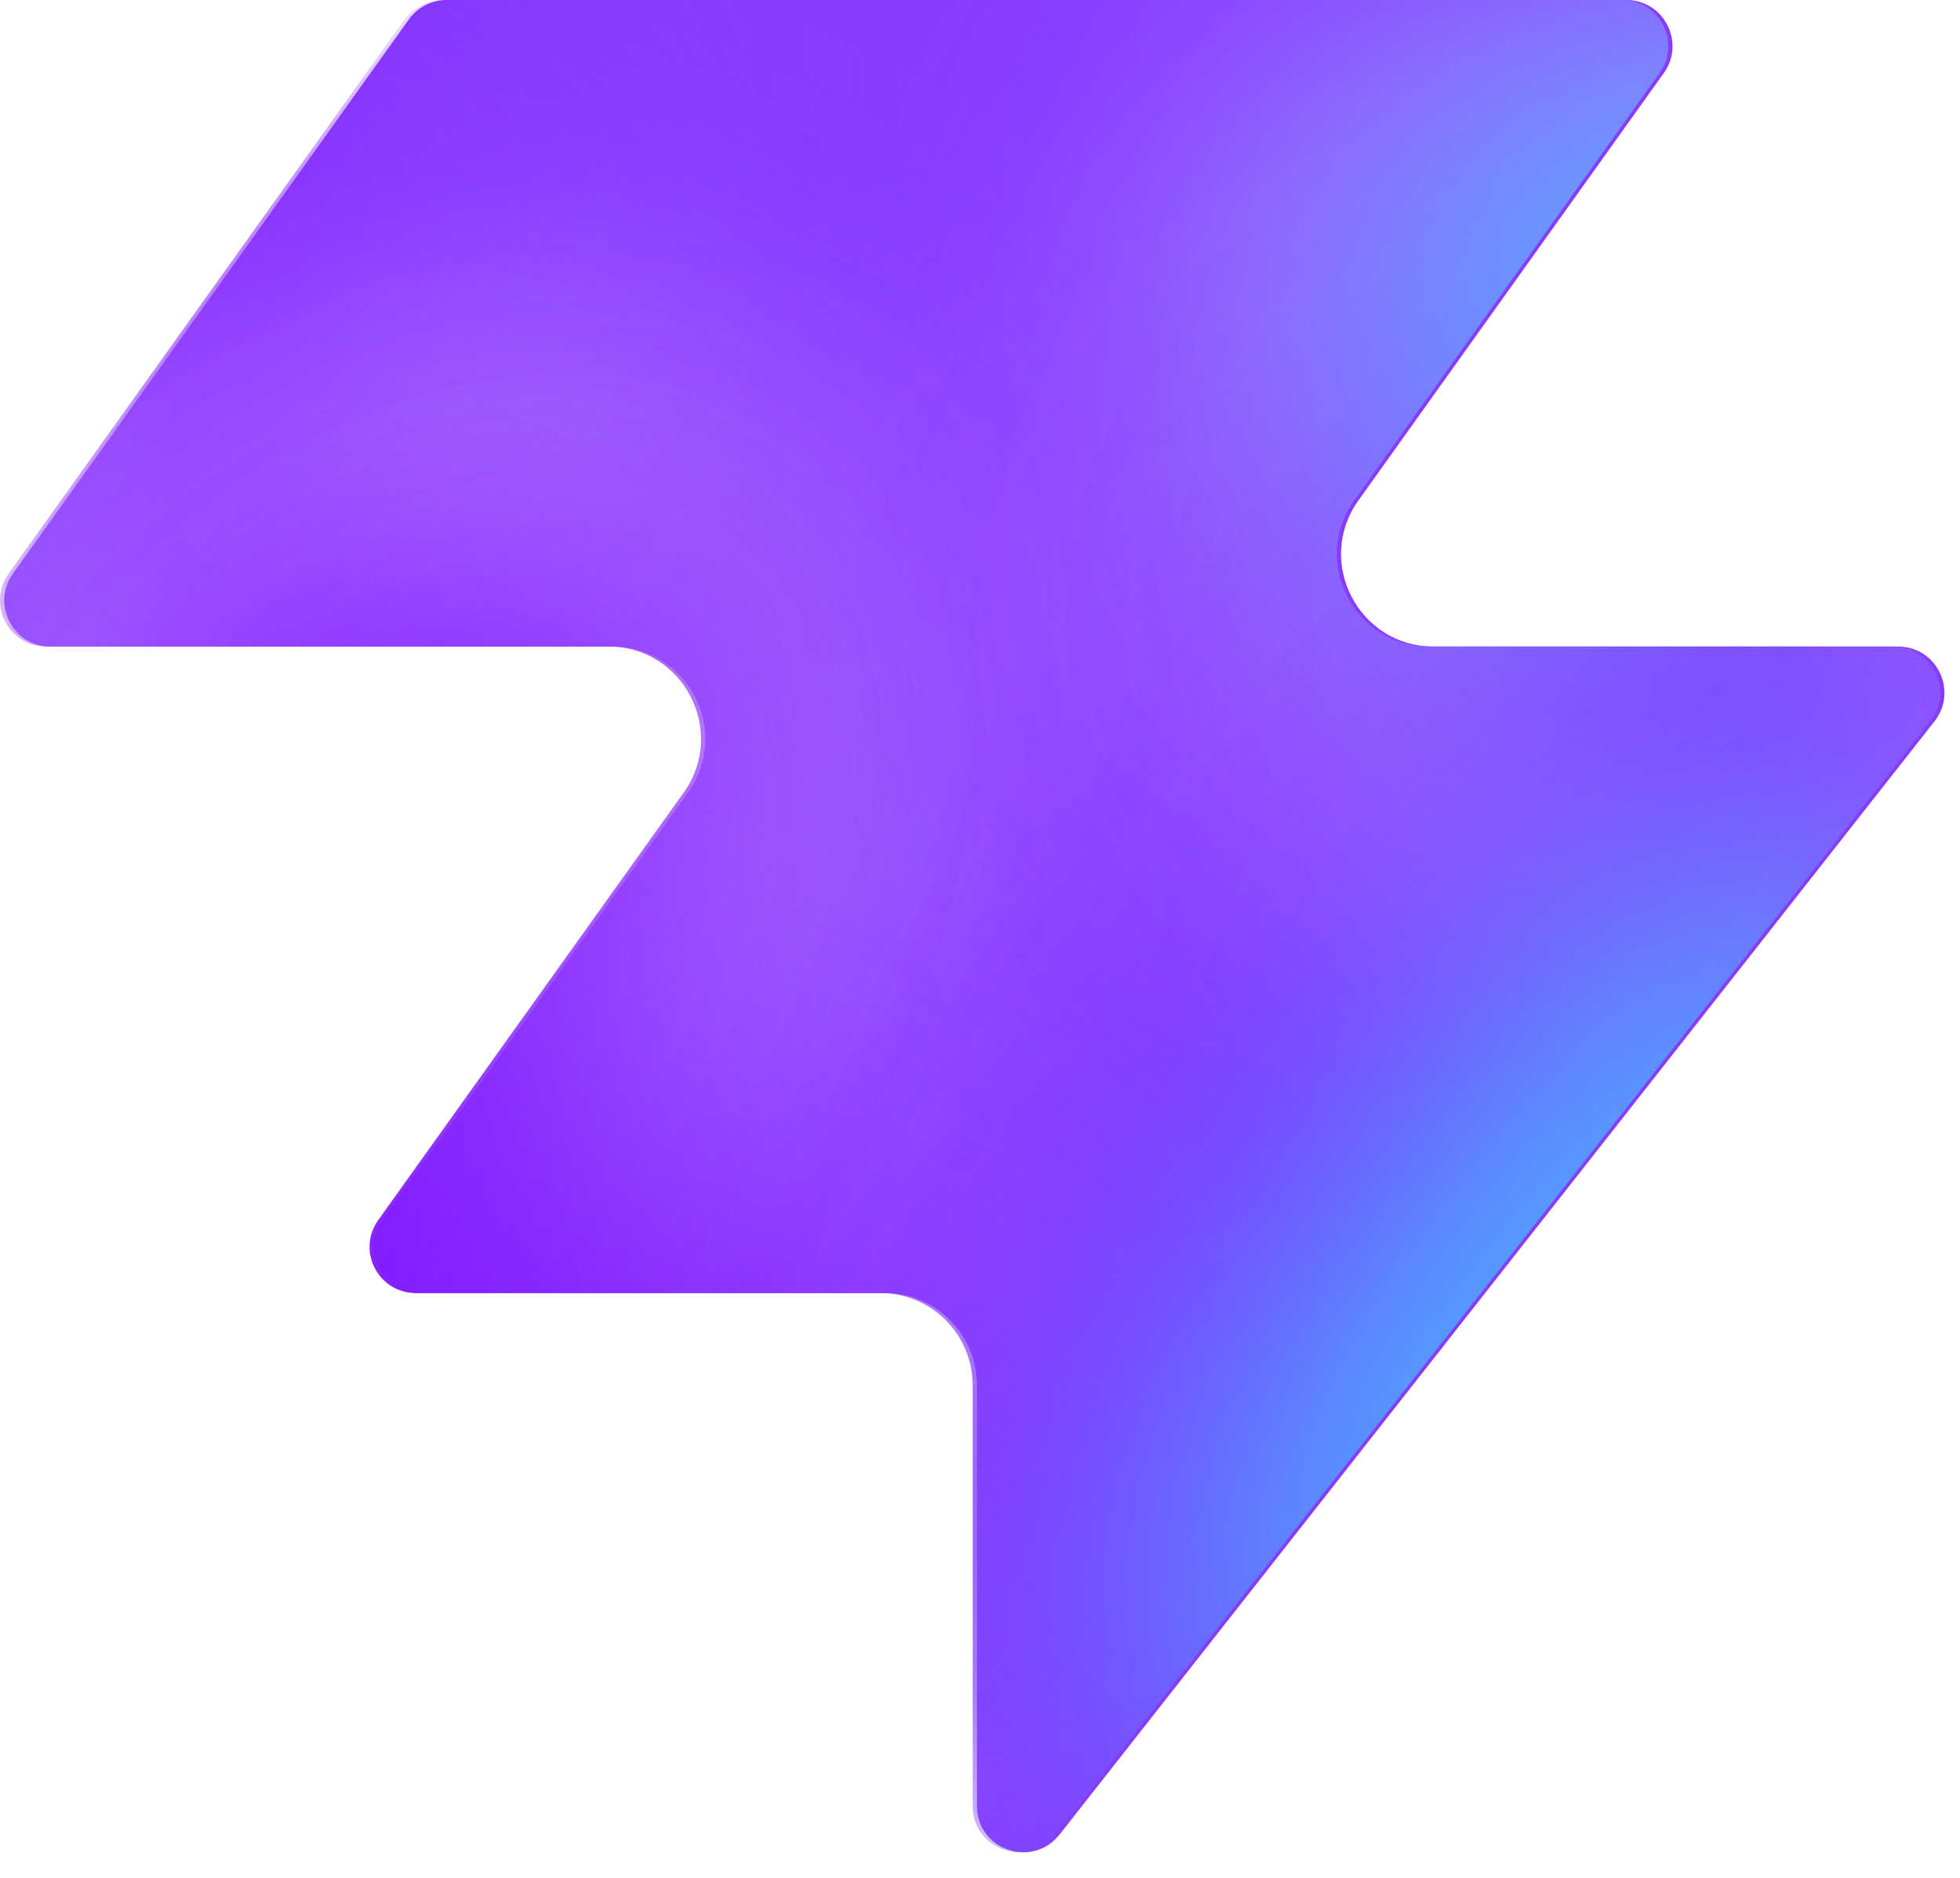
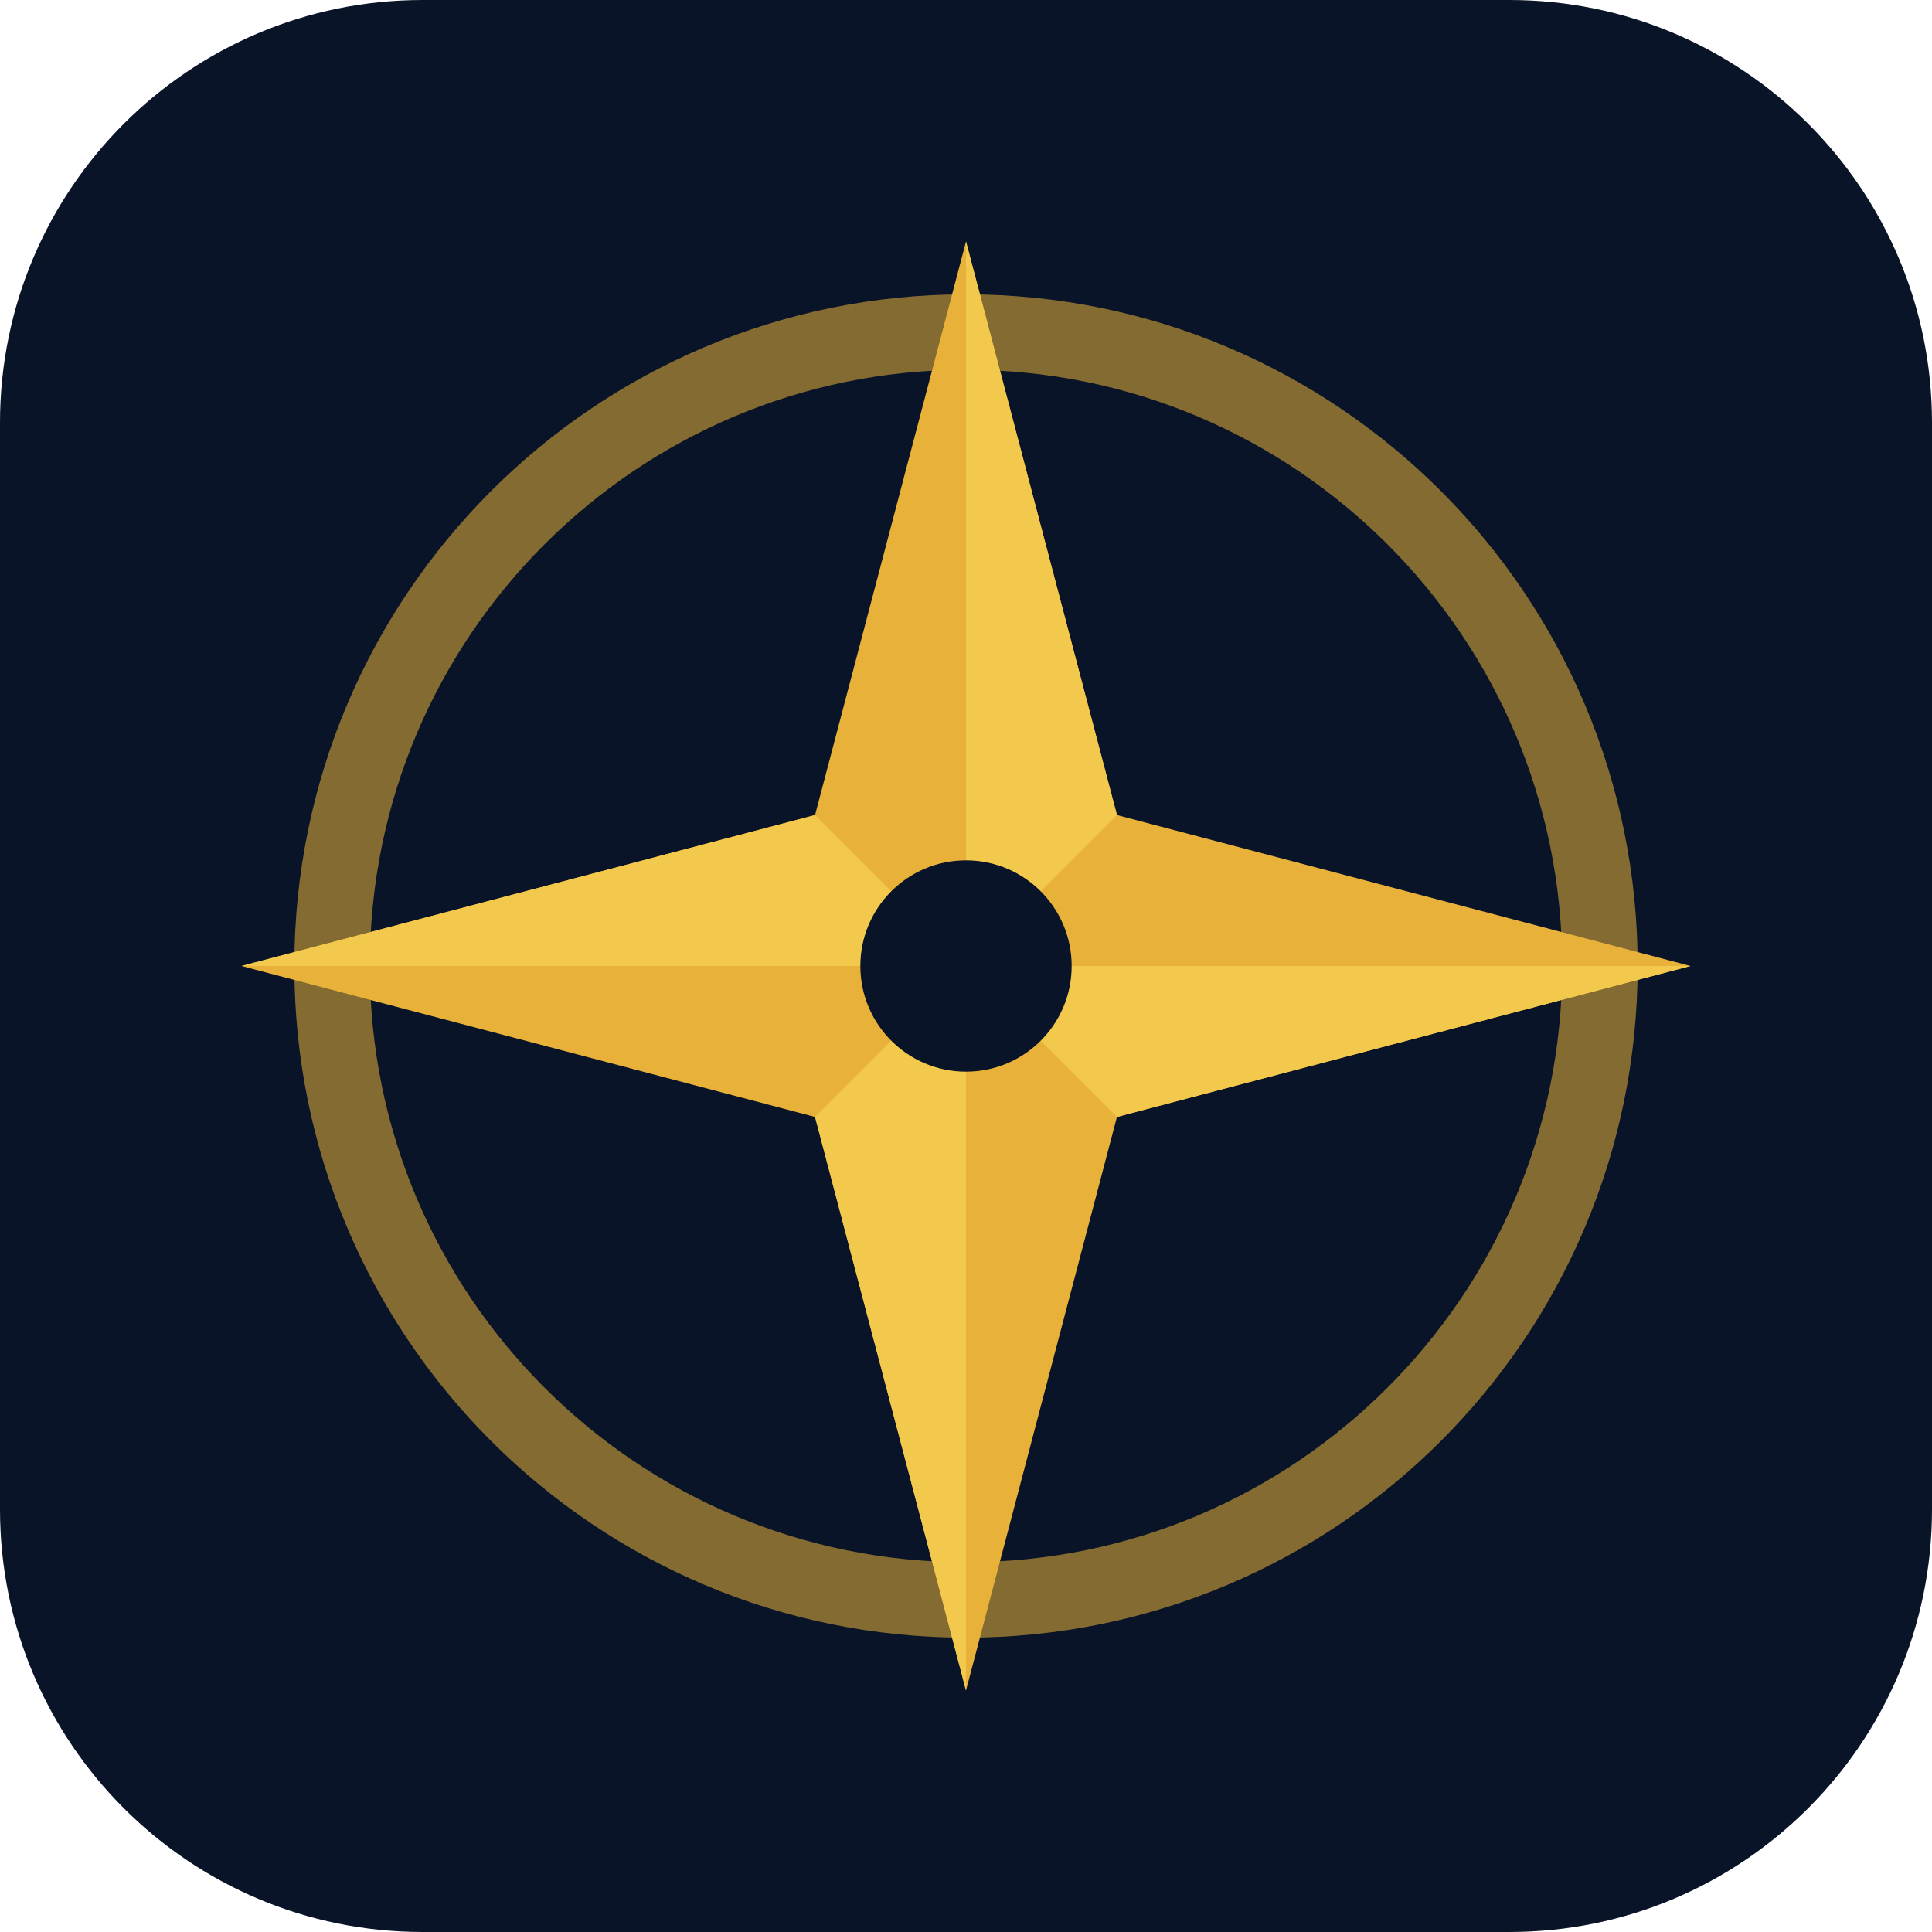
- <svg xmlns="http://www.w3.org/2000/svg" width="48" height="46" fill="none" viewBox="0 0 48 46">
-   <path fill="#863bff" d="M25.946 44.938c-.664.845-2.021.375-2.021-.698V33.937a2.26 2.26 0 0 0-2.262-2.262H10.287c-.92 0-1.456-1.04-.92-1.788l7.48-10.471c1.07-1.497 0-3.578-1.842-3.578H1.237c-.92 0-1.456-1.04-.92-1.788L10.013.474c.214-.297.556-.474.92-.474h28.894c.92 0 1.456 1.04.92 1.788l-7.48 10.471c-1.07 1.498 0 3.579 1.842 3.579h11.377c.943 0 1.473 1.088.89 1.83L25.947 44.94z" style="fill:#863bff;fill:color(display-p3 .525 .23 1);fill-opacity:1" />
-   <mask id="a" width="48" height="46" x="0" y="0" maskUnits="userSpaceOnUse" style="mask-type:alpha">
-     <path fill="#000" d="M25.842 44.938c-.664.844-2.021.375-2.021-.698V33.937a2.26 2.26 0 0 0-2.262-2.262H10.183c-.92 0-1.456-1.04-.92-1.788l7.48-10.471c1.07-1.498 0-3.579-1.842-3.579H1.133c-.92 0-1.456-1.04-.92-1.787L9.91.473c.214-.297.556-.474.92-.474h28.894c.92 0 1.456 1.04.92 1.788l-7.48 10.471c-1.07 1.498 0 3.578 1.842 3.578h11.377c.943 0 1.473 1.088.89 1.832L25.843 44.94z" style="fill:#000;fill-opacity:1" />
-   </mask>
-   <g mask="url(#a)">
-     <g filter="url(#b)">
-       <ellipse cx="5.508" cy="14.704" fill="#ede6ff" rx="5.508" ry="14.704" style="fill:#ede6ff;fill:color(display-p3 .927 .903 1);fill-opacity:1" transform="matrix(.00324 1 1 -.00324 -4.47 31.516)" />
-     </g>
-     <g filter="url(#c)">
-       <ellipse cx="10.399" cy="29.851" fill="#ede6ff" rx="10.399" ry="29.851" style="fill:#ede6ff;fill:color(display-p3 .927 .903 1);fill-opacity:1" transform="matrix(.00324 1 1 -.00324 -39.328 7.883)" />
-     </g>
-     <g filter="url(#d)">
-       <ellipse cx="5.508" cy="30.487" fill="#7e14ff" rx="5.508" ry="30.487" style="fill:#7e14ff;fill:color(display-p3 .492 .077 1);fill-opacity:1" transform="rotate(89.814 -25.913 -14.639)scale(1 -1)" />
-     </g>
-     <g filter="url(#e)">
-       <ellipse cx="5.508" cy="30.599" fill="#7e14ff" rx="5.508" ry="30.599" style="fill:#7e14ff;fill:color(display-p3 .492 .077 1);fill-opacity:1" transform="rotate(89.814 -32.644 -3.334)scale(1 -1)" />
-     </g>
-     <g filter="url(#f)">
-       <ellipse cx="5.508" cy="30.599" fill="#7e14ff" rx="5.508" ry="30.599" style="fill:#7e14ff;fill:color(display-p3 .492 .077 1);fill-opacity:1" transform="matrix(.00324 1 1 -.00324 -34.34 30.47)" />
-     </g>
-     <g filter="url(#g)">
-       <ellipse cx="14.072" cy="22.078" fill="#ede6ff" rx="14.072" ry="22.078" style="fill:#ede6ff;fill:color(display-p3 .927 .903 1);fill-opacity:1" transform="rotate(93.35 24.506 48.493)scale(-1 1)" />
-     </g>
-     <g filter="url(#h)">
-       <ellipse cx="3.47" cy="21.501" fill="#7e14ff" rx="3.47" ry="21.501" style="fill:#7e14ff;fill:color(display-p3 .492 .077 1);fill-opacity:1" transform="rotate(89.009 28.708 47.59)scale(-1 1)" />
-     </g>
-     <g filter="url(#i)">
-       <ellipse cx="3.47" cy="21.501" fill="#7e14ff" rx="3.47" ry="21.501" style="fill:#7e14ff;fill:color(display-p3 .492 .077 1);fill-opacity:1" transform="rotate(89.009 28.708 47.59)scale(-1 1)" />
-     </g>
-     <g filter="url(#j)">
-       <ellipse cx=".387" cy="8.972" fill="#7e14ff" rx="4.407" ry="29.108" style="fill:#7e14ff;fill:color(display-p3 .492 .077 1);fill-opacity:1" transform="rotate(39.51 .387 8.972)" />
-     </g>
-     <g filter="url(#k)">
-       <ellipse cx="47.523" cy="-6.092" fill="#7e14ff" rx="4.407" ry="29.108" style="fill:#7e14ff;fill:color(display-p3 .492 .077 1);fill-opacity:1" transform="rotate(37.892 47.523 -6.092)" />
-     </g>
-     <g filter="url(#l)">
-       <ellipse cx="41.412" cy="6.333" fill="#47bfff" rx="5.971" ry="9.665" style="fill:#47bfff;fill:color(display-p3 .28 .748 1);fill-opacity:1" transform="rotate(37.892 41.412 6.333)" />
-     </g>
-     <g filter="url(#m)">
-       <ellipse cx="-1.879" cy="38.332" fill="#7e14ff" rx="4.407" ry="29.108" style="fill:#7e14ff;fill:color(display-p3 .492 .077 1);fill-opacity:1" transform="rotate(37.892 -1.88 38.332)" />
-     </g>
-     <g filter="url(#n)">
-       <ellipse cx="-1.879" cy="38.332" fill="#7e14ff" rx="4.407" ry="29.108" style="fill:#7e14ff;fill:color(display-p3 .492 .077 1);fill-opacity:1" transform="rotate(37.892 -1.88 38.332)" />
-     </g>
-     <g filter="url(#o)">
-       <ellipse cx="35.651" cy="29.907" fill="#7e14ff" rx="4.407" ry="29.108" style="fill:#7e14ff;fill:color(display-p3 .492 .077 1);fill-opacity:1" transform="rotate(37.892 35.651 29.907)" />
-     </g>
-     <g filter="url(#p)">
-       <ellipse cx="38.418" cy="32.4" fill="#47bfff" rx="5.971" ry="15.297" style="fill:#47bfff;fill:color(display-p3 .28 .748 1);fill-opacity:1" transform="rotate(37.892 38.418 32.4)" />
-     </g>
-   </g>
-   <defs>
-     <filter id="b" width="60.045" height="41.654" x="-19.77" y="16.149" color-interpolation-filters="sRGB" filterUnits="userSpaceOnUse">
-       <feFlood flood-opacity="0" result="BackgroundImageFix" />
-       <feBlend in="SourceGraphic" in2="BackgroundImageFix" result="shape" />
-       <feGaussianBlur result="effect1_foregroundBlur_2002_17158" stdDeviation="7.659" />
-     </filter>
-     <filter id="c" width="90.34" height="51.437" x="-54.613" y="-7.533" color-interpolation-filters="sRGB" filterUnits="userSpaceOnUse">
-       <feFlood flood-opacity="0" result="BackgroundImageFix" />
-       <feBlend in="SourceGraphic" in2="BackgroundImageFix" result="shape" />
-       <feGaussianBlur result="effect1_foregroundBlur_2002_17158" stdDeviation="7.659" />
-     </filter>
-     <filter id="d" width="79.355" height="29.4" x="-49.64" y="2.03" color-interpolation-filters="sRGB" filterUnits="userSpaceOnUse">
-       <feFlood flood-opacity="0" result="BackgroundImageFix" />
-       <feBlend in="SourceGraphic" in2="BackgroundImageFix" result="shape" />
-       <feGaussianBlur result="effect1_foregroundBlur_2002_17158" stdDeviation="4.596" />
-     </filter>
-     <filter id="e" width="79.579" height="29.4" x="-45.045" y="20.029" color-interpolation-filters="sRGB" filterUnits="userSpaceOnUse">
-       <feFlood flood-opacity="0" result="BackgroundImageFix" />
-       <feBlend in="SourceGraphic" in2="BackgroundImageFix" result="shape" />
-       <feGaussianBlur result="effect1_foregroundBlur_2002_17158" stdDeviation="4.596" />
-     </filter>
-     <filter id="f" width="79.579" height="29.4" x="-43.513" y="21.178" color-interpolation-filters="sRGB" filterUnits="userSpaceOnUse">
-       <feFlood flood-opacity="0" result="BackgroundImageFix" />
-       <feBlend in="SourceGraphic" in2="BackgroundImageFix" result="shape" />
-       <feGaussianBlur result="effect1_foregroundBlur_2002_17158" stdDeviation="4.596" />
-     </filter>
-     <filter id="g" width="74.749" height="58.852" x="15.756" y="-17.901" color-interpolation-filters="sRGB" filterUnits="userSpaceOnUse">
-       <feFlood flood-opacity="0" result="BackgroundImageFix" />
-       <feBlend in="SourceGraphic" in2="BackgroundImageFix" result="shape" />
-       <feGaussianBlur result="effect1_foregroundBlur_2002_17158" stdDeviation="7.659" />
-     </filter>
-     <filter id="h" width="61.377" height="25.362" x="23.548" y="2.284" color-interpolation-filters="sRGB" filterUnits="userSpaceOnUse">
-       <feFlood flood-opacity="0" result="BackgroundImageFix" />
-       <feBlend in="SourceGraphic" in2="BackgroundImageFix" result="shape" />
-       <feGaussianBlur result="effect1_foregroundBlur_2002_17158" stdDeviation="4.596" />
-     </filter>
-     <filter id="i" width="61.377" height="25.362" x="23.548" y="2.284" color-interpolation-filters="sRGB" filterUnits="userSpaceOnUse">
-       <feFlood flood-opacity="0" result="BackgroundImageFix" />
-       <feBlend in="SourceGraphic" in2="BackgroundImageFix" result="shape" />
-       <feGaussianBlur result="effect1_foregroundBlur_2002_17158" stdDeviation="4.596" />
-     </filter>
-     <filter id="j" width="56.045" height="63.649" x="-27.636" y="-22.853" color-interpolation-filters="sRGB" filterUnits="userSpaceOnUse">
-       <feFlood flood-opacity="0" result="BackgroundImageFix" />
-       <feBlend in="SourceGraphic" in2="BackgroundImageFix" result="shape" />
-       <feGaussianBlur result="effect1_foregroundBlur_2002_17158" stdDeviation="4.596" />
-     </filter>
-     <filter id="k" width="54.814" height="64.646" x="20.116" y="-38.415" color-interpolation-filters="sRGB" filterUnits="userSpaceOnUse">
-       <feFlood flood-opacity="0" result="BackgroundImageFix" />
-       <feBlend in="SourceGraphic" in2="BackgroundImageFix" result="shape" />
-       <feGaussianBlur result="effect1_foregroundBlur_2002_17158" stdDeviation="4.596" />
-     </filter>
-     <filter id="l" width="33.541" height="35.313" x="24.641" y="-11.323" color-interpolation-filters="sRGB" filterUnits="userSpaceOnUse">
-       <feFlood flood-opacity="0" result="BackgroundImageFix" />
-       <feBlend in="SourceGraphic" in2="BackgroundImageFix" result="shape" />
-       <feGaussianBlur result="effect1_foregroundBlur_2002_17158" stdDeviation="4.596" />
-     </filter>
-     <filter id="m" width="54.814" height="64.646" x="-29.286" y="6.009" color-interpolation-filters="sRGB" filterUnits="userSpaceOnUse">
-       <feFlood flood-opacity="0" result="BackgroundImageFix" />
-       <feBlend in="SourceGraphic" in2="BackgroundImageFix" result="shape" />
-       <feGaussianBlur result="effect1_foregroundBlur_2002_17158" stdDeviation="4.596" />
-     </filter>
-     <filter id="n" width="54.814" height="64.646" x="-29.286" y="6.009" color-interpolation-filters="sRGB" filterUnits="userSpaceOnUse">
-       <feFlood flood-opacity="0" result="BackgroundImageFix" />
-       <feBlend in="SourceGraphic" in2="BackgroundImageFix" result="shape" />
-       <feGaussianBlur result="effect1_foregroundBlur_2002_17158" stdDeviation="4.596" />
-     </filter>
-     <filter id="o" width="54.814" height="64.646" x="8.244" y="-2.416" color-interpolation-filters="sRGB" filterUnits="userSpaceOnUse">
-       <feFlood flood-opacity="0" result="BackgroundImageFix" />
-       <feBlend in="SourceGraphic" in2="BackgroundImageFix" result="shape" />
-       <feGaussianBlur result="effect1_foregroundBlur_2002_17158" stdDeviation="4.596" />
-     </filter>
-     <filter id="p" width="39.409" height="43.623" x="18.713" y="10.588" color-interpolation-filters="sRGB" filterUnits="userSpaceOnUse">
-       <feFlood flood-opacity="0" result="BackgroundImageFix" />
-       <feBlend in="SourceGraphic" in2="BackgroundImageFix" result="shape" />
-       <feGaussianBlur result="effect1_foregroundBlur_2002_17158" stdDeviation="4.596" />
-     </filter>
-   </defs>
+ <svg xmlns="http://www.w3.org/2000/svg" viewBox="0 0 64 64">
+   <rect width="64" height="64" rx="14" fill="#0A1428" />
+   <circle cx="32" cy="32" r="21" fill="none" stroke="#E8B23A" stroke-width="2.5" opacity=".55" />
+   <path d="M32 8 L37 27 L56 32 L37 37 L32 56 L27 37 L8 32 L27 27 Z" fill="#E8B23A" />
+   <path d="M32 8 L37 27 L32 32 Z M56 32 L37 37 L32 32 Z M32 56 L27 37 L32 32 Z M8 32 L27 27 L32 32 Z" fill="#F2C94C" />
+   <circle cx="32" cy="32" r="3.5" fill="#0A1428" />
</svg>
